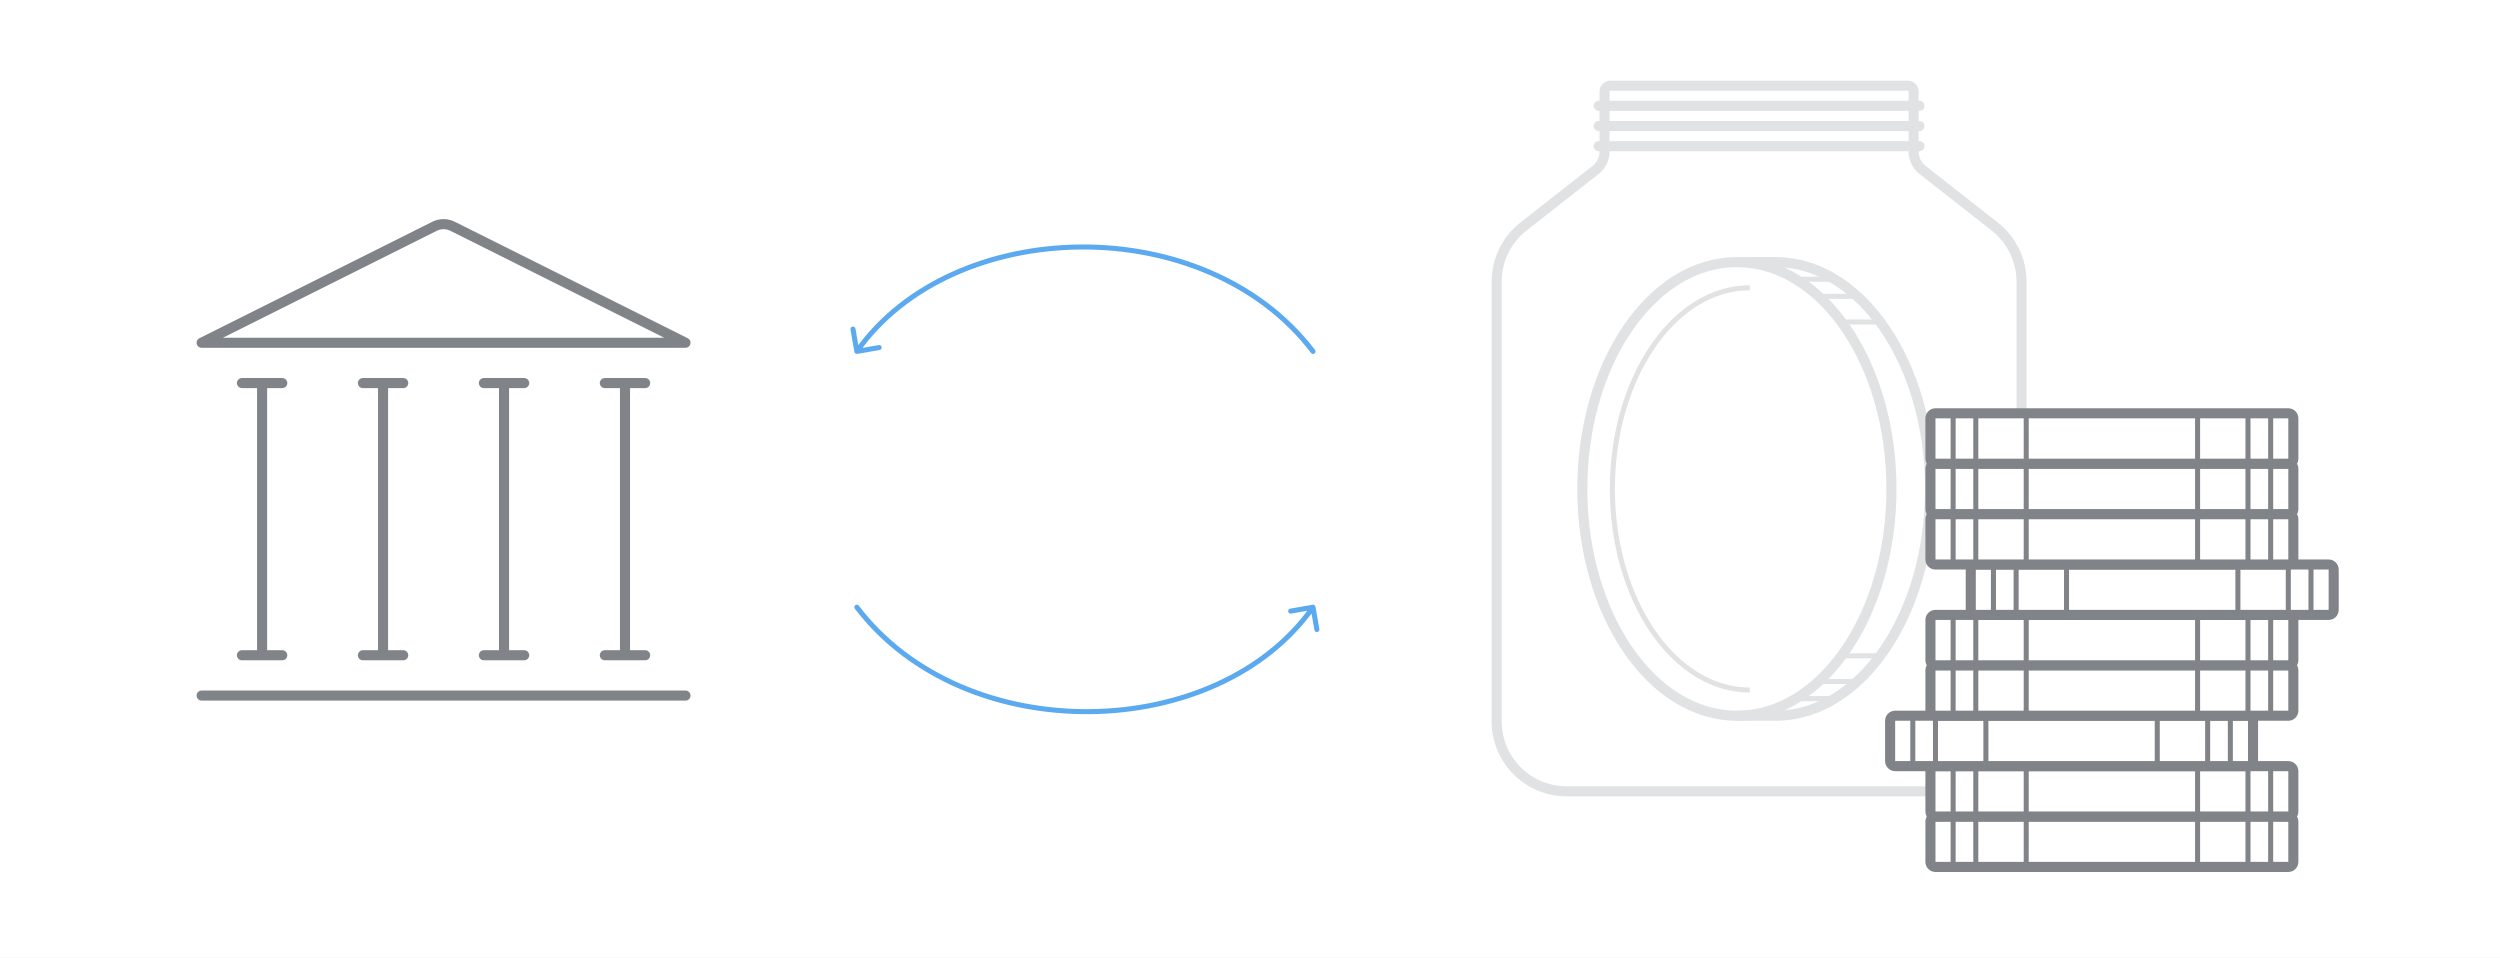
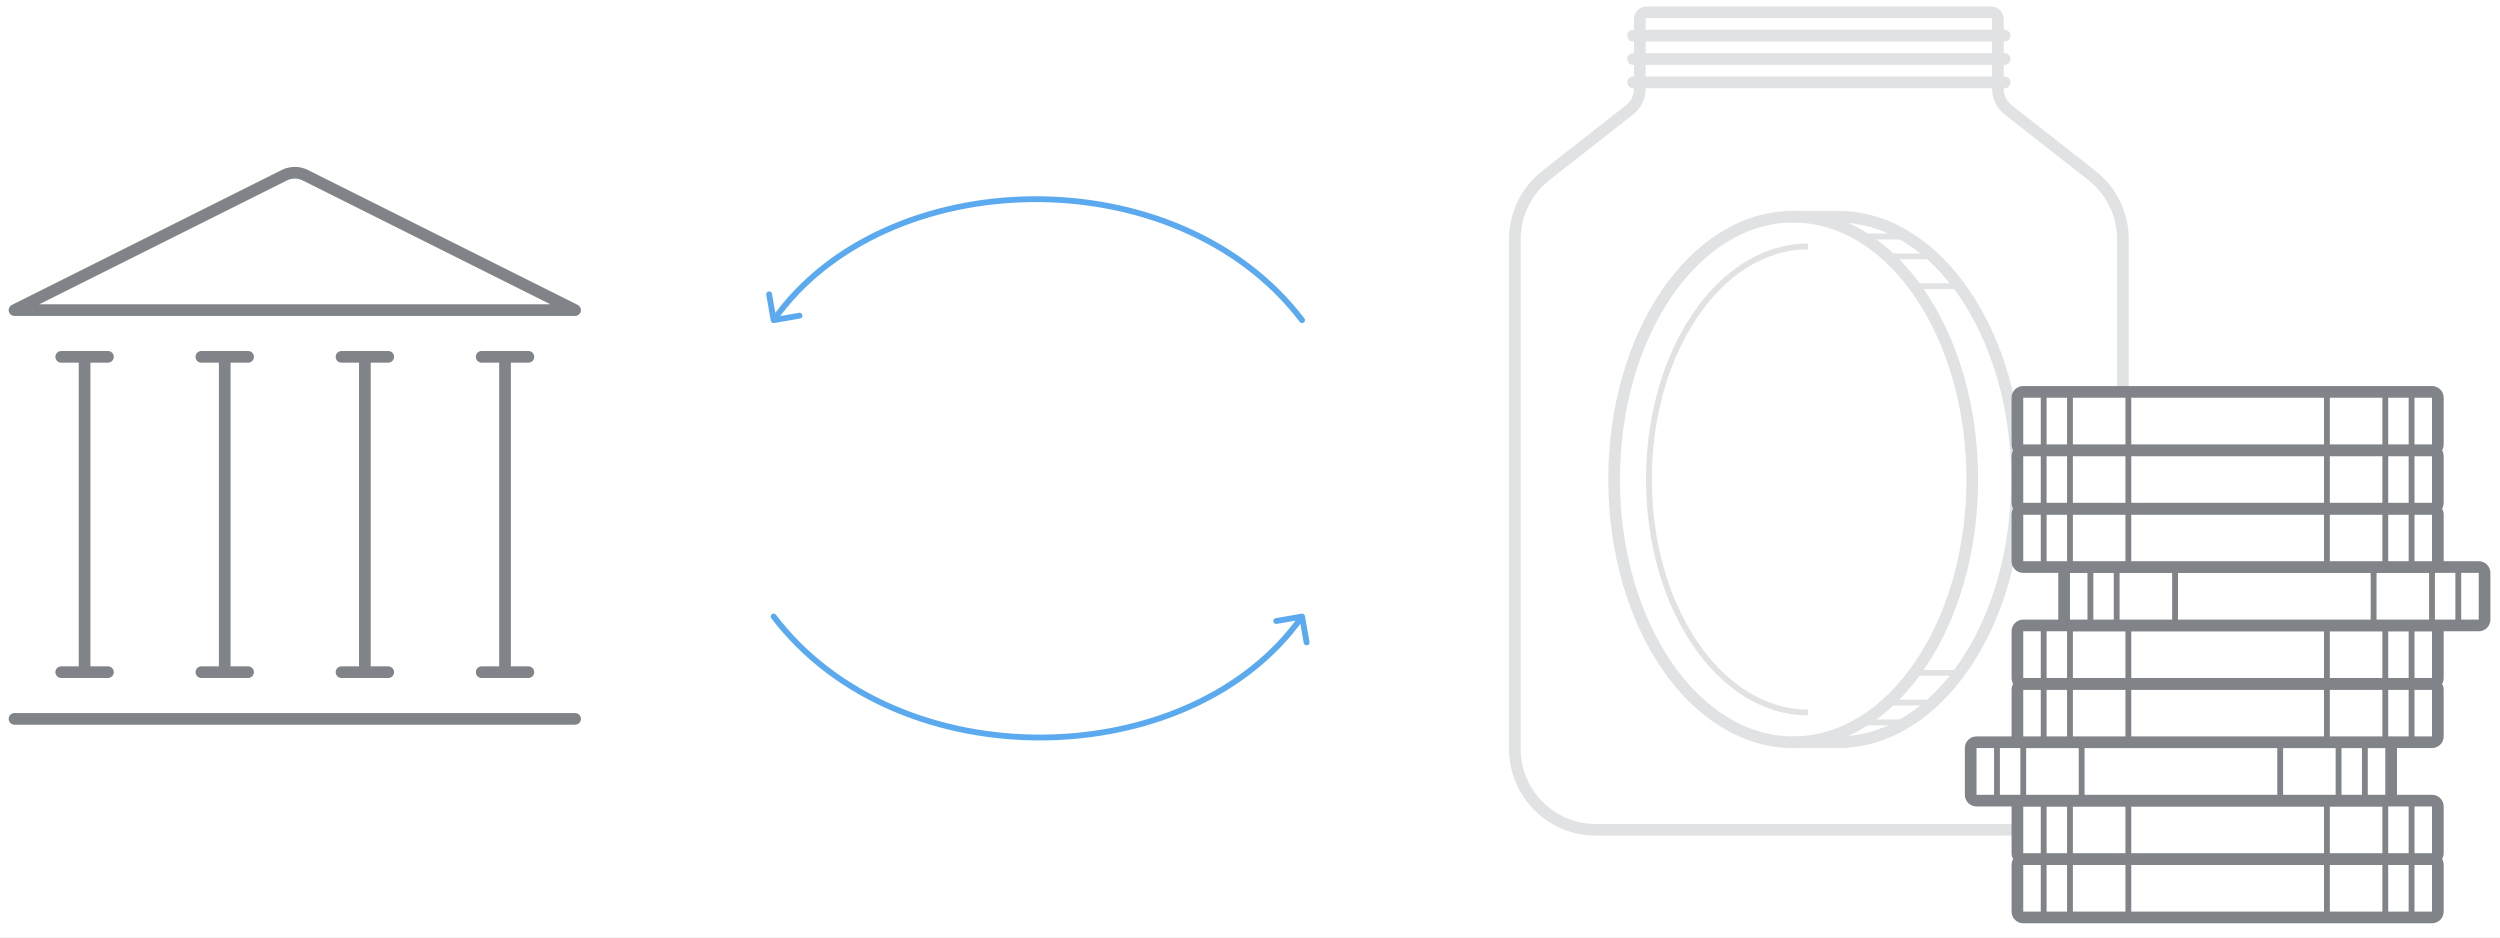
- <svg xmlns="http://www.w3.org/2000/svg" width="496" height="190" viewBox="0 0 496 190" fill="none">
-   <rect width="496" height="190" fill="white" style="fill:white;fill-opacity:1;" />
-   <path d="M52 76V130M52 76H48M52 76H56M52 130H48M52 130H56" stroke="#808387" style="stroke:#808387;stroke:color(display-p3 0.502 0.514 0.529);stroke-opacity:1;" stroke-width="2" stroke-linecap="round" />
-   <path d="M76 76V130M76 76H72M76 76H80M76 130H72M76 130H80" stroke="#808387" style="stroke:#808387;stroke:color(display-p3 0.502 0.514 0.529);stroke-opacity:1;" stroke-width="2" stroke-linecap="round" />
-   <path d="M100 76V130M100 76H96M100 76H104M100 130H96M100 130H104" stroke="#808387" style="stroke:#808387;stroke:color(display-p3 0.502 0.514 0.529);stroke-opacity:1;" stroke-width="2" stroke-linecap="round" />
-   <path d="M124 76V130M124 76H120M124 76H128M124 130H120M124 130H128" stroke="#808387" style="stroke:#808387;stroke:color(display-p3 0.502 0.514 0.529);stroke-opacity:1;" stroke-width="2" stroke-linecap="round" />
-   <path d="M40 138H136" stroke="#808387" style="stroke:#808387;stroke:color(display-p3 0.502 0.514 0.529);stroke-opacity:1;" stroke-width="2" stroke-linecap="round" />
-   <path d="M136 68H40L86.211 44.894C87.337 44.331 88.663 44.331 89.789 44.894L136 68Z" stroke="#808387" style="stroke:#808387;stroke:color(display-p3 0.502 0.514 0.529);stroke-opacity:1;" stroke-width="2" stroke-linecap="round" stroke-linejoin="round" />
-   <path d="M260.102 70.025C260.269 70.245 260.583 70.287 260.803 70.12C261.023 69.953 261.065 69.639 260.898 69.419L260.102 70.025ZM169.507 69.807C169.555 70.079 169.814 70.261 170.086 70.214L174.519 69.443C174.791 69.396 174.973 69.137 174.926 68.865C174.879 68.593 174.62 68.411 174.348 68.458L170.407 69.143L169.722 65.203C169.674 64.93 169.415 64.748 169.143 64.796C168.871 64.843 168.689 65.102 168.736 65.374L169.507 69.807ZM260.5 69.722L260.898 69.419C250.031 55.14 231.989 48.346 214.308 48.503C196.631 48.66 179.208 55.768 169.591 69.434L170 69.722L170.409 70.009C179.792 56.675 196.869 49.658 214.317 49.503C231.761 49.348 249.469 56.054 260.102 70.025L260.5 69.722Z" fill="#5BA9EE" style="fill:#5BA9EE;fill:color(display-p3 0.357 0.665 0.934);fill-opacity:1;" />
-   <path d="M170.398 120.169C170.231 119.949 169.917 119.907 169.697 120.074C169.477 120.241 169.435 120.555 169.602 120.775L170.398 120.169ZM260.993 120.387C260.945 120.115 260.686 119.932 260.414 119.98L255.981 120.751C255.709 120.798 255.527 121.057 255.574 121.329C255.621 121.601 255.88 121.783 256.152 121.736L260.093 121.051L260.778 124.991C260.826 125.263 261.085 125.446 261.357 125.398C261.629 125.351 261.811 125.092 261.764 124.82L260.993 120.387ZM170 120.472L169.602 120.775C180.469 135.054 198.511 141.848 216.192 141.691C233.869 141.534 251.292 134.426 260.909 120.76L260.5 120.472L260.091 120.185C250.708 133.519 233.631 140.536 216.183 140.691C198.739 140.846 181.031 134.14 170.398 120.169L170 120.472Z" fill="#5BA9EE" style="fill:#5BA9EE;fill:color(display-p3 0.357 0.665 0.934);fill-opacity:1;" />
-   <path d="M378.504 17C379.143 17 379.661 17.518 379.661 18.157V30.078C379.661 31.5 380.315 32.843 381.434 33.72L395.747 44.938C399.105 47.57 401.066 51.6 401.066 55.866V143.116C401.066 150.784 394.85 157 387.182 157H310.818C303.15 157 296.934 150.784 296.934 143.116V55.866C296.934 51.6 298.895 47.57 302.253 44.938L316.566 33.72C317.685 32.843 318.339 31.5 318.339 30.078V18.157C318.339 17.518 318.857 17 319.496 17H378.504Z" stroke="#E1E2E3" style="stroke:#E1E2E3;stroke:color(display-p3 0.882 0.886 0.89);stroke-opacity:1;" stroke-width="2" stroke-linecap="round" />
-   <path d="M317.182 29H380.818" stroke="#E1E2E3" style="stroke:#E1E2E3;stroke:color(display-p3 0.882 0.886 0.89);stroke-opacity:1;" stroke-width="2" stroke-linecap="round" />
-   <path d="M317.182 25H380.818" stroke="#E1E2E3" style="stroke:#E1E2E3;stroke:color(display-p3 0.882 0.886 0.89);stroke-opacity:1;" stroke-width="2" stroke-linecap="round" />
-   <path d="M317.182 21H380.818" stroke="#E1E2E3" style="stroke:#E1E2E3;stroke:color(display-p3 0.882 0.886 0.89);stroke-opacity:1;" stroke-width="2" stroke-linecap="round" />
-   <ellipse cx="344.6" cy="97" rx="30.667" ry="45" stroke="#E1E2E3" style="stroke:#E1E2E3;stroke:color(display-p3 0.882 0.886 0.89);stroke-opacity:1;" stroke-width="2" />
-   <path d="M347.156 136.906C332.101 136.906 319.897 119.039 319.897 97C319.897 74.961 332.101 57.094 347.156 57.094" stroke="#E1E2E3" style="stroke:#E1E2E3;stroke:color(display-p3 0.882 0.886 0.89);stroke-opacity:1;" />
-   <path d="M344.6 52H352.267C369.204 52 382.934 72.147 382.934 97C382.934 121.853 369.204 142 352.267 142H344.6" stroke="#E1E2E3" style="stroke:#E1E2E3;stroke:color(display-p3 0.882 0.886 0.89);stroke-opacity:1;" stroke-width="2" />
-   <path d="M356.526 138.604H363.767" stroke="#E1E2E3" style="stroke:#E1E2E3;stroke:color(display-p3 0.882 0.886 0.89);stroke-opacity:1;" stroke-linecap="round" />
-   <path d="M356.526 55.396H363.767" stroke="#E1E2E3" style="stroke:#E1E2E3;stroke:color(display-p3 0.882 0.886 0.89);stroke-opacity:1;" stroke-linecap="round" />
-   <path d="M360.786 135.208H368.452" stroke="#E1E2E3" style="stroke:#E1E2E3;stroke:color(display-p3 0.882 0.886 0.89);stroke-opacity:1;" stroke-linecap="round" />
-   <path d="M360.786 58.792H368.452" stroke="#E1E2E3" style="stroke:#E1E2E3;stroke:color(display-p3 0.882 0.886 0.89);stroke-opacity:1;" stroke-linecap="round" />
-   <path d="M365.471 130.113H372.712" stroke="#E1E2E3" style="stroke:#E1E2E3;stroke:color(display-p3 0.882 0.886 0.89);stroke-opacity:1;" stroke-linecap="round" />
-   <path d="M365.471 63.887H372.712" stroke="#E1E2E3" style="stroke:#E1E2E3;stroke:color(display-p3 0.882 0.886 0.89);stroke-opacity:1;" stroke-linecap="round" />
-   <rect width="72" height="10" transform="translate(383 162)" fill="white" style="fill:white;fill-opacity:1;" />
-   <rect x="383" y="162" width="72" height="10" rx="1" stroke="#808387" style="stroke:#808387;stroke:color(display-p3 0.502 0.514 0.529);stroke-opacity:1;" stroke-width="2" />
-   <path d="M387.5 163V171" stroke="#808387" style="stroke:#808387;stroke:color(display-p3 0.502 0.514 0.529);stroke-opacity:1;" stroke-linecap="round" />
-   <path d="M450.5 163V171" stroke="#808387" style="stroke:#808387;stroke:color(display-p3 0.502 0.514 0.529);stroke-opacity:1;" stroke-linecap="round" />
-   <path d="M392 163V171" stroke="#808387" style="stroke:#808387;stroke:color(display-p3 0.502 0.514 0.529);stroke-opacity:1;" stroke-linecap="round" />
-   <path d="M446 163V171" stroke="#808387" style="stroke:#808387;stroke:color(display-p3 0.502 0.514 0.529);stroke-opacity:1;" stroke-linecap="round" />
-   <path d="M402 163V171" stroke="#808387" style="stroke:#808387;stroke:color(display-p3 0.502 0.514 0.529);stroke-opacity:1;" stroke-linecap="round" />
-   <path d="M436 163V171" stroke="#808387" style="stroke:#808387;stroke:color(display-p3 0.502 0.514 0.529);stroke-opacity:1;" stroke-linecap="round" />
-   <rect width="72" height="10" transform="translate(383 152)" fill="white" style="fill:white;fill-opacity:1;" />
-   <rect x="383" y="152" width="72" height="10" rx="1" stroke="#808387" style="stroke:#808387;stroke:color(display-p3 0.502 0.514 0.529);stroke-opacity:1;" stroke-width="2" />
-   <path d="M387.5 153V161" stroke="#808387" style="stroke:#808387;stroke:color(display-p3 0.502 0.514 0.529);stroke-opacity:1;" stroke-linecap="round" />
-   <path d="M450.5 153V161" stroke="#808387" style="stroke:#808387;stroke:color(display-p3 0.502 0.514 0.529);stroke-opacity:1;" stroke-linecap="round" />
-   <path d="M392 153V161" stroke="#808387" style="stroke:#808387;stroke:color(display-p3 0.502 0.514 0.529);stroke-opacity:1;" stroke-linecap="round" />
-   <path d="M446 153V161" stroke="#808387" style="stroke:#808387;stroke:color(display-p3 0.502 0.514 0.529);stroke-opacity:1;" stroke-linecap="round" />
-   <path d="M402 153V161" stroke="#808387" style="stroke:#808387;stroke:color(display-p3 0.502 0.514 0.529);stroke-opacity:1;" stroke-linecap="round" />
-   <path d="M436 153V161" stroke="#808387" style="stroke:#808387;stroke:color(display-p3 0.502 0.514 0.529);stroke-opacity:1;" stroke-linecap="round" />
-   <rect width="72" height="10" transform="translate(375 142)" fill="white" style="fill:white;fill-opacity:1;" />
-   <rect x="375" y="142" width="72" height="10" rx="1" stroke="#808387" style="stroke:#808387;stroke:color(display-p3 0.502 0.514 0.529);stroke-opacity:1;" stroke-width="2" />
-   <path d="M379.5 143V151" stroke="#808387" style="stroke:#808387;stroke:color(display-p3 0.502 0.514 0.529);stroke-opacity:1;" stroke-linecap="round" />
-   <path d="M442.5 143V151" stroke="#808387" style="stroke:#808387;stroke:color(display-p3 0.502 0.514 0.529);stroke-opacity:1;" stroke-linecap="round" />
-   <path d="M384 143V151" stroke="#808387" style="stroke:#808387;stroke:color(display-p3 0.502 0.514 0.529);stroke-opacity:1;" stroke-linecap="round" />
-   <path d="M438 143V151" stroke="#808387" style="stroke:#808387;stroke:color(display-p3 0.502 0.514 0.529);stroke-opacity:1;" stroke-linecap="round" />
-   <path d="M394 143V151" stroke="#808387" style="stroke:#808387;stroke:color(display-p3 0.502 0.514 0.529);stroke-opacity:1;" stroke-linecap="round" />
-   <path d="M428 143V151" stroke="#808387" style="stroke:#808387;stroke:color(display-p3 0.502 0.514 0.529);stroke-opacity:1;" stroke-linecap="round" />
-   <rect width="72" height="10" transform="translate(383 132)" fill="white" style="fill:white;fill-opacity:1;" />
-   <rect x="383" y="132" width="72" height="10" rx="1" stroke="#808387" style="stroke:#808387;stroke:color(display-p3 0.502 0.514 0.529);stroke-opacity:1;" stroke-width="2" />
-   <path d="M387.5 133V141" stroke="#808387" style="stroke:#808387;stroke:color(display-p3 0.502 0.514 0.529);stroke-opacity:1;" stroke-linecap="round" />
-   <path d="M450.5 133V141" stroke="#808387" style="stroke:#808387;stroke:color(display-p3 0.502 0.514 0.529);stroke-opacity:1;" stroke-linecap="round" />
-   <path d="M392 133V141" stroke="#808387" style="stroke:#808387;stroke:color(display-p3 0.502 0.514 0.529);stroke-opacity:1;" stroke-linecap="round" />
-   <path d="M446 133V141" stroke="#808387" style="stroke:#808387;stroke:color(display-p3 0.502 0.514 0.529);stroke-opacity:1;" stroke-linecap="round" />
-   <path d="M402 133V141" stroke="#808387" style="stroke:#808387;stroke:color(display-p3 0.502 0.514 0.529);stroke-opacity:1;" stroke-linecap="round" />
-   <path d="M436 133V141" stroke="#808387" style="stroke:#808387;stroke:color(display-p3 0.502 0.514 0.529);stroke-opacity:1;" stroke-linecap="round" />
-   <rect width="72" height="10" transform="translate(383 122)" fill="white" style="fill:white;fill-opacity:1;" />
-   <rect x="383" y="122" width="72" height="10" rx="1" stroke="#808387" style="stroke:#808387;stroke:color(display-p3 0.502 0.514 0.529);stroke-opacity:1;" stroke-width="2" />
-   <path d="M387.5 123V131" stroke="#808387" style="stroke:#808387;stroke:color(display-p3 0.502 0.514 0.529);stroke-opacity:1;" stroke-linecap="round" />
-   <path d="M450.5 123V131" stroke="#808387" style="stroke:#808387;stroke:color(display-p3 0.502 0.514 0.529);stroke-opacity:1;" stroke-linecap="round" />
-   <path d="M392 123V131" stroke="#808387" style="stroke:#808387;stroke:color(display-p3 0.502 0.514 0.529);stroke-opacity:1;" stroke-linecap="round" />
-   <path d="M446 123V131" stroke="#808387" style="stroke:#808387;stroke:color(display-p3 0.502 0.514 0.529);stroke-opacity:1;" stroke-linecap="round" />
-   <path d="M402 123V131" stroke="#808387" style="stroke:#808387;stroke:color(display-p3 0.502 0.514 0.529);stroke-opacity:1;" stroke-linecap="round" />
-   <path d="M436 123V131" stroke="#808387" style="stroke:#808387;stroke:color(display-p3 0.502 0.514 0.529);stroke-opacity:1;" stroke-linecap="round" />
-   <rect width="72" height="10" transform="translate(391 112)" fill="white" style="fill:white;fill-opacity:1;" />
-   <rect x="391" y="112" width="72" height="10" rx="1" stroke="#808387" style="stroke:#808387;stroke:color(display-p3 0.502 0.514 0.529);stroke-opacity:1;" stroke-width="2" />
-   <path d="M395.5 113V121" stroke="#808387" style="stroke:#808387;stroke:color(display-p3 0.502 0.514 0.529);stroke-opacity:1;" stroke-linecap="round" />
-   <path d="M458.5 113V121" stroke="#808387" style="stroke:#808387;stroke:color(display-p3 0.502 0.514 0.529);stroke-opacity:1;" stroke-linecap="round" />
-   <path d="M400 113V121" stroke="#808387" style="stroke:#808387;stroke:color(display-p3 0.502 0.514 0.529);stroke-opacity:1;" stroke-linecap="round" />
-   <path d="M454 113V121" stroke="#808387" style="stroke:#808387;stroke:color(display-p3 0.502 0.514 0.529);stroke-opacity:1;" stroke-linecap="round" />
-   <path d="M410 113V121" stroke="#808387" style="stroke:#808387;stroke:color(display-p3 0.502 0.514 0.529);stroke-opacity:1;" stroke-linecap="round" />
-   <path d="M444 113V121" stroke="#808387" style="stroke:#808387;stroke:color(display-p3 0.502 0.514 0.529);stroke-opacity:1;" stroke-linecap="round" />
-   <rect width="72" height="10" transform="translate(383 102)" fill="white" style="fill:white;fill-opacity:1;" />
-   <rect x="383" y="102" width="72" height="10" rx="1" stroke="#808387" style="stroke:#808387;stroke:color(display-p3 0.502 0.514 0.529);stroke-opacity:1;" stroke-width="2" />
-   <path d="M387.5 103V111" stroke="#808387" style="stroke:#808387;stroke:color(display-p3 0.502 0.514 0.529);stroke-opacity:1;" stroke-linecap="round" />
-   <path d="M450.5 103V111" stroke="#808387" style="stroke:#808387;stroke:color(display-p3 0.502 0.514 0.529);stroke-opacity:1;" stroke-linecap="round" />
-   <path d="M392 103V111" stroke="#808387" style="stroke:#808387;stroke:color(display-p3 0.502 0.514 0.529);stroke-opacity:1;" stroke-linecap="round" />
-   <path d="M446 103V111" stroke="#808387" style="stroke:#808387;stroke:color(display-p3 0.502 0.514 0.529);stroke-opacity:1;" stroke-linecap="round" />
-   <path d="M402 103V111" stroke="#808387" style="stroke:#808387;stroke:color(display-p3 0.502 0.514 0.529);stroke-opacity:1;" stroke-linecap="round" />
-   <path d="M436 103V111" stroke="#808387" style="stroke:#808387;stroke:color(display-p3 0.502 0.514 0.529);stroke-opacity:1;" stroke-linecap="round" />
-   <rect width="72" height="10" transform="translate(383 92)" fill="white" style="fill:white;fill-opacity:1;" />
-   <rect x="383" y="92" width="72" height="10" rx="1" stroke="#808387" style="stroke:#808387;stroke:color(display-p3 0.502 0.514 0.529);stroke-opacity:1;" stroke-width="2" />
-   <path d="M387.5 93V101" stroke="#808387" style="stroke:#808387;stroke:color(display-p3 0.502 0.514 0.529);stroke-opacity:1;" stroke-linecap="round" />
-   <path d="M450.5 93V101" stroke="#808387" style="stroke:#808387;stroke:color(display-p3 0.502 0.514 0.529);stroke-opacity:1;" stroke-linecap="round" />
-   <path d="M392 93V101" stroke="#808387" style="stroke:#808387;stroke:color(display-p3 0.502 0.514 0.529);stroke-opacity:1;" stroke-linecap="round" />
-   <path d="M446 93V101" stroke="#808387" style="stroke:#808387;stroke:color(display-p3 0.502 0.514 0.529);stroke-opacity:1;" stroke-linecap="round" />
-   <path d="M402 93V101" stroke="#808387" style="stroke:#808387;stroke:color(display-p3 0.502 0.514 0.529);stroke-opacity:1;" stroke-linecap="round" />
-   <path d="M436 93V101" stroke="#808387" style="stroke:#808387;stroke:color(display-p3 0.502 0.514 0.529);stroke-opacity:1;" stroke-linecap="round" />
-   <rect width="72" height="10" transform="translate(383 82)" fill="white" style="fill:white;fill-opacity:1;" />
-   <rect x="383" y="82" width="72" height="10" rx="1" stroke="#808387" style="stroke:#808387;stroke:color(display-p3 0.502 0.514 0.529);stroke-opacity:1;" stroke-width="2" />
-   <path d="M387.5 83V91" stroke="#808387" style="stroke:#808387;stroke:color(display-p3 0.502 0.514 0.529);stroke-opacity:1;" stroke-linecap="round" />
-   <path d="M450.5 83V91" stroke="#808387" style="stroke:#808387;stroke:color(display-p3 0.502 0.514 0.529);stroke-opacity:1;" stroke-linecap="round" />
-   <path d="M392 83V91" stroke="#808387" style="stroke:#808387;stroke:color(display-p3 0.502 0.514 0.529);stroke-opacity:1;" stroke-linecap="round" />
-   <path d="M446 83V91" stroke="#808387" style="stroke:#808387;stroke:color(display-p3 0.502 0.514 0.529);stroke-opacity:1;" stroke-linecap="round" />
-   <path d="M402 83V91" stroke="#808387" style="stroke:#808387;stroke:color(display-p3 0.502 0.514 0.529);stroke-opacity:1;" stroke-linecap="round" />
-   <path d="M436 83V91" stroke="#808387" style="stroke:#808387;stroke:color(display-p3 0.502 0.514 0.529);stroke-opacity:1;" stroke-linecap="round" />
+ <svg xmlns="http://www.w3.org/2000/svg" width="428.129" height="160.503" viewBox="0 0 428.129 160.503" fill="none" version="1.1" id="svg74">
+   <defs id="defs74" />
+   <rect width="428.129" height="160.503" fill="white" style="fill:#ffffff;fill-opacity:1;stroke-width:1" id="rect1" x="-2.2208286e-07" y="1.356249e-07" />
+   <path d="m 14.485,61.109 v 54 m 0,-54 h -4 m 4,0 h 4 m -4,54 h -4 m 4,0 h 4" stroke="#808387" style="stroke:#808387;stroke-opacity:1" stroke-width="2" stroke-linecap="round" id="path1" />
+   <path d="m 38.485,61.109 v 54 m 0,-54 h -4 m 4,0 h 4 m -4,54 h -4 m 4,0 h 4" stroke="#808387" style="stroke:#808387;stroke-opacity:1" stroke-width="2" stroke-linecap="round" id="path2" />
+   <path d="m 62.485,61.109 v 54 m 0,-54 h -4 m 4,0 h 4 m -4,54 h -4 m 4,0 h 4" stroke="#808387" style="stroke:#808387;stroke-opacity:1" stroke-width="2" stroke-linecap="round" id="path3" />
+   <path d="m 86.485,61.109 v 54 m 0,-54 h -4 m 4,0 h 4 m -4,54 h -4 m 4,0 h 4" stroke="#808387" style="stroke:#808387;stroke-opacity:1" stroke-width="2" stroke-linecap="round" id="path4" />
+   <path d="M 2.485,123.109 H 98.485" stroke="#808387" style="stroke:#808387;stroke-opacity:1" stroke-width="2" stroke-linecap="round" id="path5" />
+   <path d="M 98.485,53.109 H 2.485 l 46.211,-23.106 c 1.126,-0.563 2.452,-0.563 3.578,0 z" stroke="#808387" style="stroke:#808387;stroke-opacity:1" stroke-width="2" stroke-linecap="round" stroke-linejoin="round" id="path6" />
+   <path d="m 222.587,55.133 c 0.167,0.22 0.481,0.262 0.701,0.095 0.22,-0.167 0.262,-0.481 0.095,-0.701 z m -90.595,-0.217 c 0.048,0.272 0.307,0.454 0.579,0.407 l 4.433,-0.771 c 0.272,-0.047 0.454,-0.306 0.407,-0.578 -0.047,-0.272 -0.306,-0.454 -0.578,-0.407 l -3.941,0.685 -0.685,-3.941 c -0.048,-0.272 -0.307,-0.454 -0.579,-0.407 -0.272,0.047 -0.454,0.306 -0.407,0.578 z m 90.993,-0.085 0.398,-0.303 c -10.867,-14.279 -28.909,-21.073 -46.59,-20.916 -17.677,0.157 -35.1,7.265 -44.717,20.931 l 0.409,0.288 0.409,0.288 c 9.383,-13.334 26.46,-20.352 43.908,-20.507 17.444,-0.155 35.152,6.551 45.785,20.522 z" fill="#5BA9EE" style="fill:#5ba9ee;fill-opacity:1" id="path7" />
+   <path d="m 132.883,105.278 c -0.167,-0.22 -0.481,-0.262 -0.701,-0.095 -0.22,0.167 -0.262,0.481 -0.095,0.701 z m 90.595,0.218 c -0.048,-0.272 -0.307,-0.455 -0.579,-0.407 l -4.433,0.771 c -0.272,0.047 -0.454,0.306 -0.407,0.578 0.047,0.272 0.306,0.454 0.578,0.407 l 3.941,-0.685 0.685,3.94 c 0.048,0.272 0.307,0.455 0.579,0.407 0.272,-0.047 0.454,-0.306 0.407,-0.578 z m -90.993,0.085 -0.398,0.303 c 10.867,14.279 28.909,21.073 46.59,20.916 17.677,-0.157 35.1,-7.265 44.717,-20.931 l -0.409,-0.288 -0.409,-0.287 c -9.383,13.334 -26.46,20.351 -43.908,20.506 -17.444,0.155 -35.152,-6.551 -45.785,-20.522 z" fill="#5BA9EE" style="fill:#5ba9ee;fill-opacity:1" id="path8" />
+   <path d="m 340.989,2.109 c 0.639,0 1.157,0.518 1.157,1.157 v 11.921 c 0,1.422 0.654,2.765 1.773,3.643 l 14.313,11.218 c 3.358,2.632 5.319,6.661 5.319,10.928 v 87.25 c 0,7.668 -6.216,13.884 -13.884,13.884 h -76.364 c -7.668,0 -13.884,-6.216 -13.884,-13.884 V 40.974 c 0,-4.266 1.961,-8.296 5.319,-10.928 l 14.313,-11.218 c 1.119,-0.877 1.773,-2.22 1.773,-3.643 v -11.921 c 0,-0.639 0.518,-1.157 1.157,-1.157 z" stroke="#E1E2E3" style="stroke:#e1e2e3;stroke-opacity:1" stroke-width="2" stroke-linecap="round" id="path9" />
+   <path d="m 279.667,14.109 h 63.636" stroke="#E1E2E3" style="stroke:#e1e2e3;stroke-opacity:1" stroke-width="2" stroke-linecap="round" id="path10" />
+   <path d="m 279.667,10.109 h 63.636" stroke="#E1E2E3" style="stroke:#e1e2e3;stroke-opacity:1" stroke-width="2" stroke-linecap="round" id="path11" />
+   <path d="m 279.667,6.109 h 63.636" stroke="#E1E2E3" style="stroke:#e1e2e3;stroke-opacity:1" stroke-width="2" stroke-linecap="round" id="path12" />
+   <ellipse cx="307.085" cy="82.109" rx="30.667" ry="45" stroke="#E1E2E3" style="stroke:#e1e2e3;stroke-opacity:1" stroke-width="2" id="ellipse12" />
+   <path d="m 309.641,122.015 c -15.055,0 -27.259,-17.867 -27.259,-39.906 0,-22.039 12.204,-39.906 27.259,-39.906" stroke="#E1E2E3" style="stroke:#e1e2e3;stroke-opacity:1" id="path13" />
+   <path d="m 307.085,37.109 h 7.667 c 16.937,0 30.667,20.147 30.667,45 0,24.853 -13.73,45 -30.667,45 h -7.667" stroke="#E1E2E3" style="stroke:#e1e2e3;stroke-opacity:1" stroke-width="2" id="path14" />
+   <path d="m 319.011,123.713 h 7.241" stroke="#E1E2E3" style="stroke:#e1e2e3;stroke-opacity:1" stroke-linecap="round" id="path15" />
+   <path d="m 319.011,40.505 h 7.241" stroke="#E1E2E3" style="stroke:#e1e2e3;stroke-opacity:1" stroke-linecap="round" id="path16" />
+   <path d="m 323.271,120.317 h 7.666" stroke="#E1E2E3" style="stroke:#e1e2e3;stroke-opacity:1" stroke-linecap="round" id="path17" />
+   <path d="m 323.271,43.901 h 7.666" stroke="#E1E2E3" style="stroke:#e1e2e3;stroke-opacity:1" stroke-linecap="round" id="path18" />
+   <path d="m 327.956,115.222 h 7.241" stroke="#E1E2E3" style="stroke:#e1e2e3;stroke-opacity:1" stroke-linecap="round" id="path19" />
+   <path d="m 327.956,48.995 h 7.241" stroke="#E1E2E3" style="stroke:#e1e2e3;stroke-opacity:1" stroke-linecap="round" id="path20" />
+   <rect width="72" height="10" fill="white" style="fill:#ffffff;fill-opacity:1" id="rect20" x="345.485" y="147.109" />
+   <rect x="345.485" y="147.109" width="72" height="10" rx="1" stroke="#808387" style="stroke:#808387;stroke-opacity:1" stroke-width="2" id="rect21" />
+   <path d="m 349.985,148.109 v 8" stroke="#808387" style="stroke:#808387;stroke-opacity:1" stroke-linecap="round" id="path21" />
+   <path d="m 412.985,148.109 v 8" stroke="#808387" style="stroke:#808387;stroke-opacity:1" stroke-linecap="round" id="path22" />
+   <path d="m 354.485,148.109 v 8" stroke="#808387" style="stroke:#808387;stroke-opacity:1" stroke-linecap="round" id="path23" />
+   <path d="m 408.485,148.109 v 8" stroke="#808387" style="stroke:#808387;stroke-opacity:1" stroke-linecap="round" id="path24" />
+   <path d="m 364.485,148.109 v 8" stroke="#808387" style="stroke:#808387;stroke-opacity:1" stroke-linecap="round" id="path25" />
+   <path d="m 398.485,148.109 v 8" stroke="#808387" style="stroke:#808387;stroke-opacity:1" stroke-linecap="round" id="path26" />
+   <rect width="72" height="10" fill="white" style="fill:#ffffff;fill-opacity:1" id="rect26" x="345.485" y="137.109" />
+   <rect x="345.485" y="137.109" width="72" height="10" rx="1" stroke="#808387" style="stroke:#808387;stroke-opacity:1" stroke-width="2" id="rect27" />
+   <path d="m 349.985,138.109 v 8" stroke="#808387" style="stroke:#808387;stroke-opacity:1" stroke-linecap="round" id="path27" />
+   <path d="m 412.985,138.109 v 8" stroke="#808387" style="stroke:#808387;stroke-opacity:1" stroke-linecap="round" id="path28" />
+   <path d="m 354.485,138.109 v 8" stroke="#808387" style="stroke:#808387;stroke-opacity:1" stroke-linecap="round" id="path29" />
+   <path d="m 408.485,138.109 v 8" stroke="#808387" style="stroke:#808387;stroke-opacity:1" stroke-linecap="round" id="path30" />
+   <path d="m 364.485,138.109 v 8" stroke="#808387" style="stroke:#808387;stroke-opacity:1" stroke-linecap="round" id="path31" />
+   <path d="m 398.485,138.109 v 8" stroke="#808387" style="stroke:#808387;stroke-opacity:1" stroke-linecap="round" id="path32" />
+   <rect width="72" height="10" fill="white" style="fill:#ffffff;fill-opacity:1" id="rect32" x="337.485" y="127.109" />
+   <rect x="337.485" y="127.109" width="72" height="10" rx="1" stroke="#808387" style="stroke:#808387;stroke-opacity:1" stroke-width="2" id="rect33" />
+   <path d="m 341.985,128.109 v 8" stroke="#808387" style="stroke:#808387;stroke-opacity:1" stroke-linecap="round" id="path33" />
+   <path d="m 404.985,128.109 v 8" stroke="#808387" style="stroke:#808387;stroke-opacity:1" stroke-linecap="round" id="path34" />
+   <path d="m 346.485,128.109 v 8" stroke="#808387" style="stroke:#808387;stroke-opacity:1" stroke-linecap="round" id="path35" />
+   <path d="m 400.485,128.109 v 8" stroke="#808387" style="stroke:#808387;stroke-opacity:1" stroke-linecap="round" id="path36" />
+   <path d="m 356.485,128.109 v 8" stroke="#808387" style="stroke:#808387;stroke-opacity:1" stroke-linecap="round" id="path37" />
+   <path d="m 390.485,128.109 v 8" stroke="#808387" style="stroke:#808387;stroke-opacity:1" stroke-linecap="round" id="path38" />
+   <rect width="72" height="10" fill="white" style="fill:#ffffff;fill-opacity:1" id="rect38" x="345.485" y="117.109" />
+   <rect x="345.485" y="117.109" width="72" height="10" rx="1" stroke="#808387" style="stroke:#808387;stroke-opacity:1" stroke-width="2" id="rect39" />
+   <path d="m 349.985,118.109 v 8" stroke="#808387" style="stroke:#808387;stroke-opacity:1" stroke-linecap="round" id="path39" />
+   <path d="m 412.985,118.109 v 8" stroke="#808387" style="stroke:#808387;stroke-opacity:1" stroke-linecap="round" id="path40" />
+   <path d="m 354.485,118.109 v 8" stroke="#808387" style="stroke:#808387;stroke-opacity:1" stroke-linecap="round" id="path41" />
+   <path d="m 408.485,118.109 v 8" stroke="#808387" style="stroke:#808387;stroke-opacity:1" stroke-linecap="round" id="path42" />
+   <path d="m 364.485,118.109 v 8" stroke="#808387" style="stroke:#808387;stroke-opacity:1" stroke-linecap="round" id="path43" />
+   <path d="m 398.485,118.109 v 8" stroke="#808387" style="stroke:#808387;stroke-opacity:1" stroke-linecap="round" id="path44" />
+   <rect width="72" height="10" fill="white" style="fill:#ffffff;fill-opacity:1" id="rect44" x="345.485" y="107.109" />
+   <rect x="345.485" y="107.109" width="72" height="10" rx="1" stroke="#808387" style="stroke:#808387;stroke-opacity:1" stroke-width="2" id="rect45" />
+   <path d="m 349.985,108.109 v 8" stroke="#808387" style="stroke:#808387;stroke-opacity:1" stroke-linecap="round" id="path45" />
+   <path d="m 412.985,108.109 v 8" stroke="#808387" style="stroke:#808387;stroke-opacity:1" stroke-linecap="round" id="path46" />
+   <path d="m 354.485,108.109 v 8" stroke="#808387" style="stroke:#808387;stroke-opacity:1" stroke-linecap="round" id="path47" />
+   <path d="m 408.485,108.109 v 8" stroke="#808387" style="stroke:#808387;stroke-opacity:1" stroke-linecap="round" id="path48" />
+   <path d="m 364.485,108.109 v 8" stroke="#808387" style="stroke:#808387;stroke-opacity:1" stroke-linecap="round" id="path49" />
+   <path d="m 398.485,108.109 v 8" stroke="#808387" style="stroke:#808387;stroke-opacity:1" stroke-linecap="round" id="path50" />
+   <rect width="72" height="10" fill="white" style="fill:#ffffff;fill-opacity:1" id="rect50" x="353.485" y="97.109" />
+   <rect x="353.485" y="97.109" width="72" height="10" rx="1" stroke="#808387" style="stroke:#808387;stroke-opacity:1" stroke-width="2" id="rect51" />
+   <path d="m 357.985,98.109 v 8" stroke="#808387" style="stroke:#808387;stroke-opacity:1" stroke-linecap="round" id="path51" />
+   <path d="m 420.985,98.109 v 8" stroke="#808387" style="stroke:#808387;stroke-opacity:1" stroke-linecap="round" id="path52" />
+   <path d="m 362.485,98.109 v 8" stroke="#808387" style="stroke:#808387;stroke-opacity:1" stroke-linecap="round" id="path53" />
+   <path d="m 416.485,98.109 v 8" stroke="#808387" style="stroke:#808387;stroke-opacity:1" stroke-linecap="round" id="path54" />
+   <path d="m 372.485,98.109 v 8" stroke="#808387" style="stroke:#808387;stroke-opacity:1" stroke-linecap="round" id="path55" />
+   <path d="m 406.485,98.109 v 8" stroke="#808387" style="stroke:#808387;stroke-opacity:1" stroke-linecap="round" id="path56" />
+   <rect width="72" height="10" fill="white" style="fill:#ffffff;fill-opacity:1" id="rect56" x="345.485" y="87.109" />
+   <rect x="345.485" y="87.109" width="72" height="10" rx="1" stroke="#808387" style="stroke:#808387;stroke-opacity:1" stroke-width="2" id="rect57" />
+   <path d="m 349.985,88.109 v 8" stroke="#808387" style="stroke:#808387;stroke-opacity:1" stroke-linecap="round" id="path57" />
+   <path d="m 412.985,88.109 v 8" stroke="#808387" style="stroke:#808387;stroke-opacity:1" stroke-linecap="round" id="path58" />
+   <path d="m 354.485,88.109 v 8" stroke="#808387" style="stroke:#808387;stroke-opacity:1" stroke-linecap="round" id="path59" />
+   <path d="m 408.485,88.109 v 8" stroke="#808387" style="stroke:#808387;stroke-opacity:1" stroke-linecap="round" id="path60" />
+   <path d="m 364.485,88.109 v 8" stroke="#808387" style="stroke:#808387;stroke-opacity:1" stroke-linecap="round" id="path61" />
+   <path d="m 398.485,88.109 v 8" stroke="#808387" style="stroke:#808387;stroke-opacity:1" stroke-linecap="round" id="path62" />
+   <rect width="72" height="10" fill="white" style="fill:#ffffff;fill-opacity:1" id="rect62" x="345.485" y="77.109" />
+   <rect x="345.485" y="77.109" width="72" height="10" rx="1" stroke="#808387" style="stroke:#808387;stroke-opacity:1" stroke-width="2" id="rect63" />
+   <path d="m 349.985,78.109 v 8" stroke="#808387" style="stroke:#808387;stroke-opacity:1" stroke-linecap="round" id="path63" />
+   <path d="m 412.985,78.109 v 8" stroke="#808387" style="stroke:#808387;stroke-opacity:1" stroke-linecap="round" id="path64" />
+   <path d="m 354.485,78.109 v 8" stroke="#808387" style="stroke:#808387;stroke-opacity:1" stroke-linecap="round" id="path65" />
+   <path d="m 408.485,78.109 v 8" stroke="#808387" style="stroke:#808387;stroke-opacity:1" stroke-linecap="round" id="path66" />
+   <path d="m 364.485,78.109 v 8" stroke="#808387" style="stroke:#808387;stroke-opacity:1" stroke-linecap="round" id="path67" />
+   <path d="m 398.485,78.109 v 8" stroke="#808387" style="stroke:#808387;stroke-opacity:1" stroke-linecap="round" id="path68" />
+   <rect width="72" height="10" fill="white" style="fill:#ffffff;fill-opacity:1" id="rect68" x="345.485" y="67.109" />
+   <rect x="345.485" y="67.109" width="72" height="10" rx="1" stroke="#808387" style="stroke:#808387;stroke-opacity:1" stroke-width="2" id="rect69" />
+   <path d="m 349.985,68.109 v 8" stroke="#808387" style="stroke:#808387;stroke-opacity:1" stroke-linecap="round" id="path69" />
+   <path d="m 412.985,68.109 v 8" stroke="#808387" style="stroke:#808387;stroke-opacity:1" stroke-linecap="round" id="path70" />
+   <path d="m 354.485,68.109 v 8" stroke="#808387" style="stroke:#808387;stroke-opacity:1" stroke-linecap="round" id="path71" />
+   <path d="m 408.485,68.109 v 8" stroke="#808387" style="stroke:#808387;stroke-opacity:1" stroke-linecap="round" id="path72" />
+   <path d="m 364.485,68.109 v 8" stroke="#808387" style="stroke:#808387;stroke-opacity:1" stroke-linecap="round" id="path73" />
+   <path d="m 398.485,68.109 v 8" stroke="#808387" style="stroke:#808387;stroke-opacity:1" stroke-linecap="round" id="path74" />
</svg>
